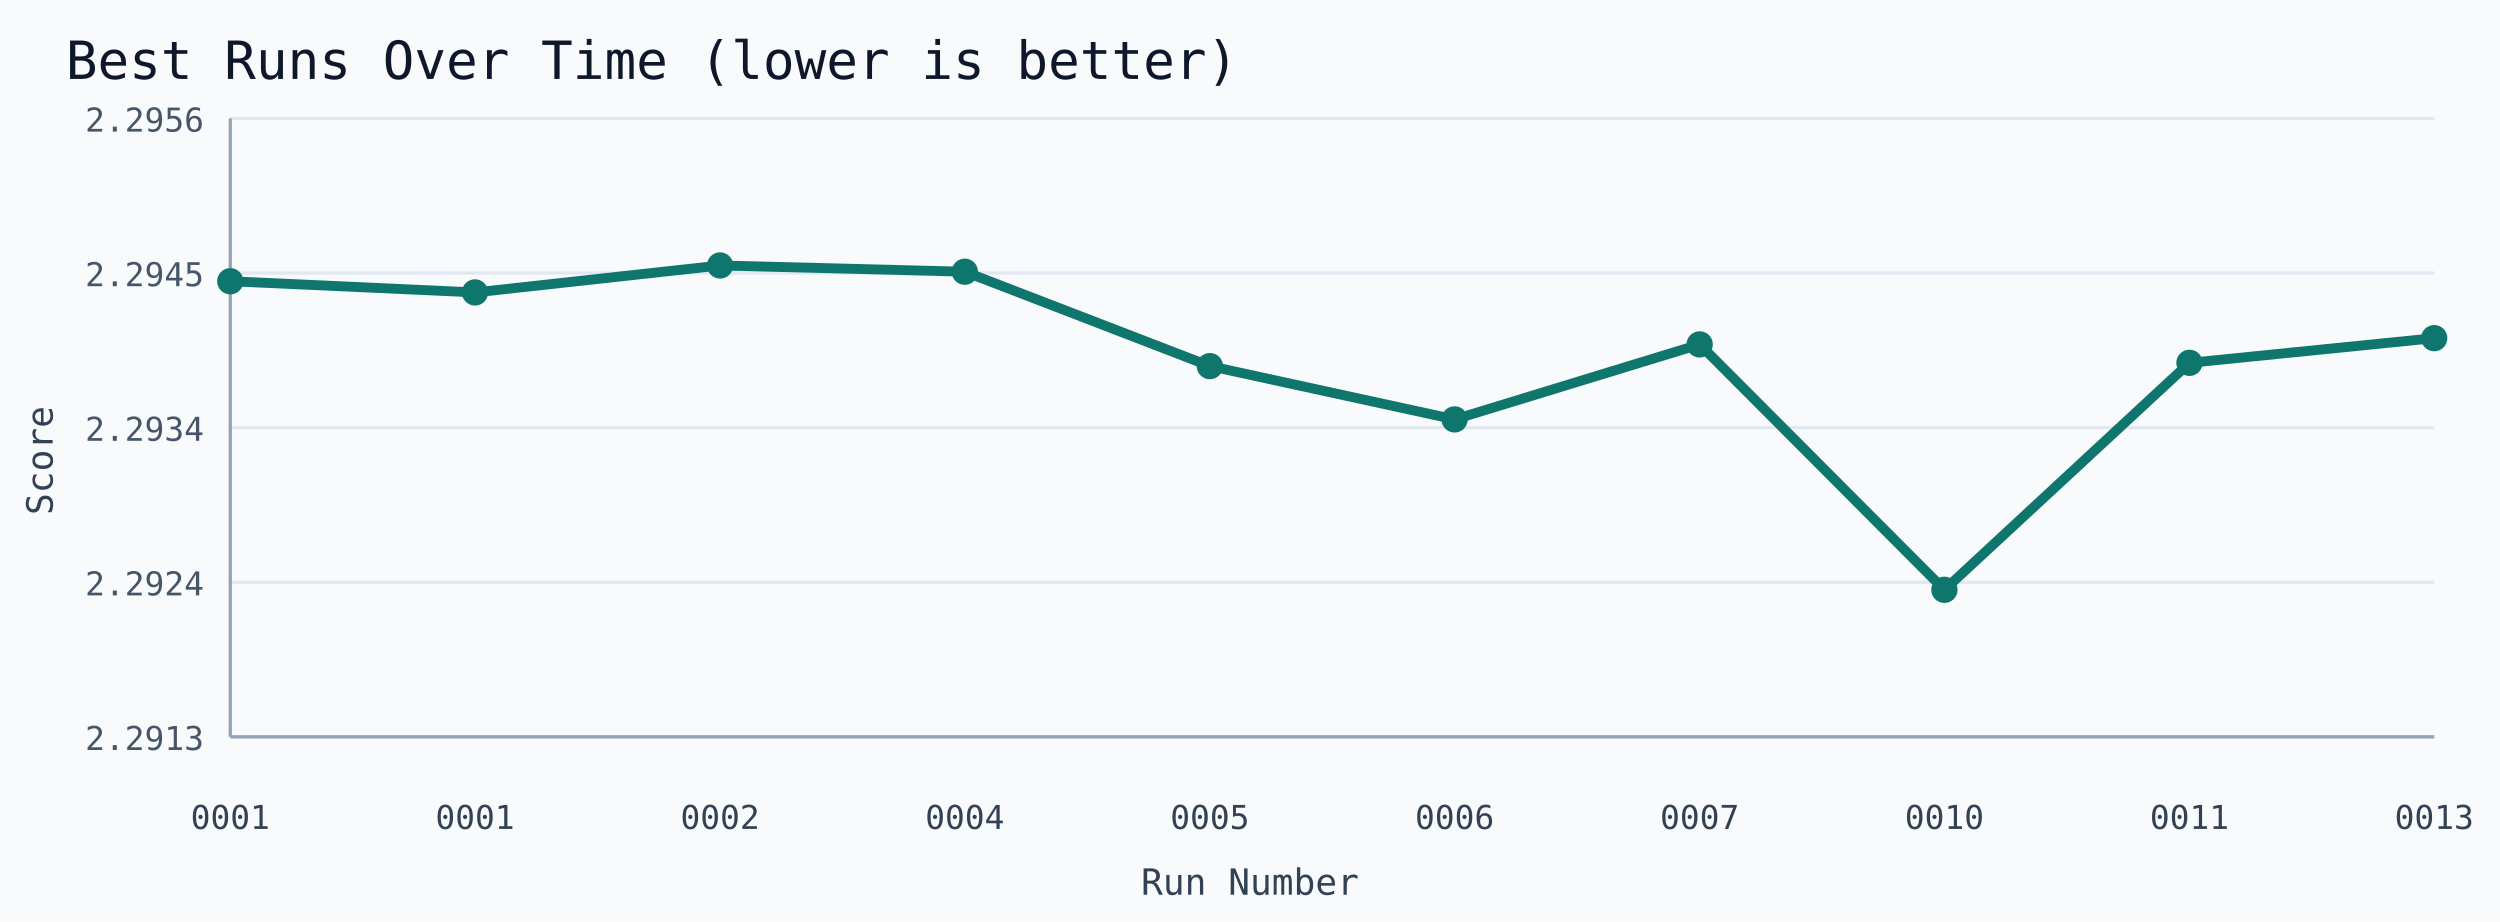
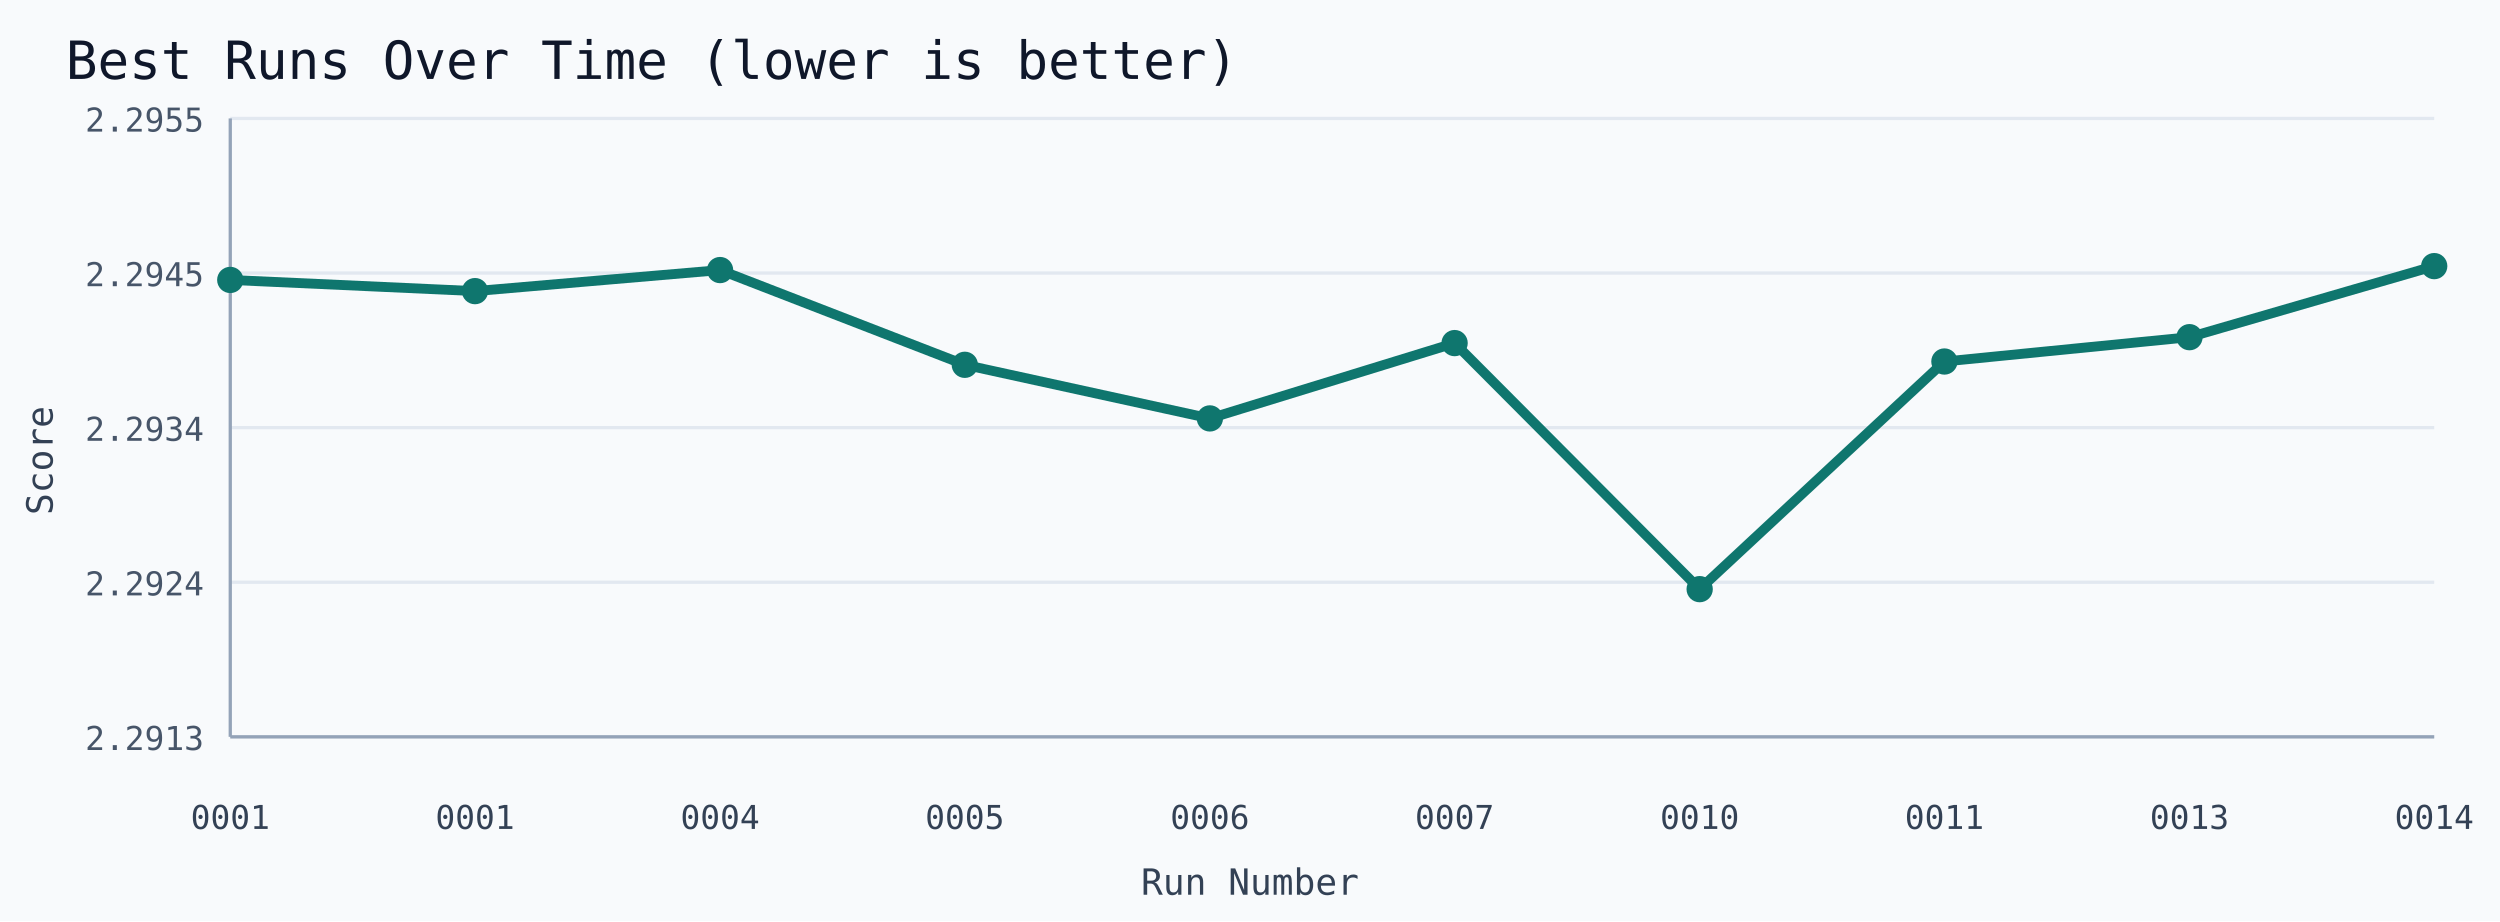
<svg xmlns="http://www.w3.org/2000/svg" width="760" height="280" viewBox="0 0 760 280">
  <rect width="100%" height="100%" fill="#f8fafc" />
  <text x="20" y="24" font-family="monospace" font-size="16" fill="#0f172a">Best Runs Over Time (lower is better)</text>
  <line x1="70" y1="36.0" x2="740" y2="36.0" stroke="#e2e8f0" />
-   <text x="62" y="40.0" text-anchor="end" font-family="monospace" font-size="10" fill="#475569">2.2956</text>
+   <text x="62" y="40.0" text-anchor="end" font-family="monospace" font-size="10" fill="#475569">2.2955</text>
  <line x1="70" y1="83.0" x2="740" y2="83.0" stroke="#e2e8f0" />
  <text x="62" y="87.0" text-anchor="end" font-family="monospace" font-size="10" fill="#475569">2.2945</text>
  <line x1="70" y1="130.0" x2="740" y2="130.0" stroke="#e2e8f0" />
  <text x="62" y="134.0" text-anchor="end" font-family="monospace" font-size="10" fill="#475569">2.2934</text>
  <line x1="70" y1="177.0" x2="740" y2="177.0" stroke="#e2e8f0" />
  <text x="62" y="181.0" text-anchor="end" font-family="monospace" font-size="10" fill="#475569">2.2924</text>
  <line x1="70" y1="224.0" x2="740" y2="224.0" stroke="#e2e8f0" />
  <text x="62" y="228.0" text-anchor="end" font-family="monospace" font-size="10" fill="#475569">2.2913</text>
  <line x1="70" y1="224" x2="740" y2="224" stroke="#94a3b8" />
  <line x1="70" y1="36" x2="70" y2="224" stroke="#94a3b8" />
-   <polyline fill="none" stroke="#0f766e" stroke-width="3" points="70.0,85.5 144.4,88.9 218.9,80.7 293.3,82.6 367.8,111.3 442.2,127.5 516.7,104.7 591.1,179.3 665.6,110.3 740.0,102.8" />
-   <circle cx="70.0" cy="85.5" r="4" fill="#0f766e" />
+   <polyline fill="none" stroke="#0f766e" stroke-width="3" points="70.0,85.1 144.4,88.5 218.9,82.1 293.3,110.9 367.8,127.2 442.2,104.3 516.7,179.1 591.1,109.9 665.6,102.5 740.0,80.9" />
+   <circle cx="70.0" cy="85.1" r="4" fill="#0f766e" />
  <text x="70.0" y="252" text-anchor="middle" font-family="monospace" font-size="10" fill="#334155">0001</text>
-   <circle cx="144.4" cy="88.9" r="4" fill="#0f766e" />
+   <circle cx="144.4" cy="88.5" r="4" fill="#0f766e" />
  <text x="144.4" y="252" text-anchor="middle" font-family="monospace" font-size="10" fill="#334155">0001</text>
-   <circle cx="218.9" cy="80.7" r="4" fill="#0f766e" />
-   <text x="218.9" y="252" text-anchor="middle" font-family="monospace" font-size="10" fill="#334155">0002</text>
-   <circle cx="293.3" cy="82.6" r="4" fill="#0f766e" />
-   <text x="293.3" y="252" text-anchor="middle" font-family="monospace" font-size="10" fill="#334155">0004</text>
-   <circle cx="367.8" cy="111.3" r="4" fill="#0f766e" />
-   <text x="367.8" y="252" text-anchor="middle" font-family="monospace" font-size="10" fill="#334155">0005</text>
-   <circle cx="442.2" cy="127.5" r="4" fill="#0f766e" />
-   <text x="442.2" y="252" text-anchor="middle" font-family="monospace" font-size="10" fill="#334155">0006</text>
-   <circle cx="516.7" cy="104.7" r="4" fill="#0f766e" />
-   <text x="516.7" y="252" text-anchor="middle" font-family="monospace" font-size="10" fill="#334155">0007</text>
-   <circle cx="591.1" cy="179.3" r="4" fill="#0f766e" />
-   <text x="591.1" y="252" text-anchor="middle" font-family="monospace" font-size="10" fill="#334155">0010</text>
-   <circle cx="665.6" cy="110.3" r="4" fill="#0f766e" />
-   <text x="665.6" y="252" text-anchor="middle" font-family="monospace" font-size="10" fill="#334155">0011</text>
-   <circle cx="740.0" cy="102.8" r="4" fill="#0f766e" />
-   <text x="740.0" y="252" text-anchor="middle" font-family="monospace" font-size="10" fill="#334155">0013</text>
+   <circle cx="218.9" cy="82.1" r="4" fill="#0f766e" />
+   <text x="218.9" y="252" text-anchor="middle" font-family="monospace" font-size="10" fill="#334155">0004</text>
+   <circle cx="293.3" cy="110.9" r="4" fill="#0f766e" />
+   <text x="293.3" y="252" text-anchor="middle" font-family="monospace" font-size="10" fill="#334155">0005</text>
+   <circle cx="367.8" cy="127.2" r="4" fill="#0f766e" />
+   <text x="367.8" y="252" text-anchor="middle" font-family="monospace" font-size="10" fill="#334155">0006</text>
+   <circle cx="442.2" cy="104.3" r="4" fill="#0f766e" />
+   <text x="442.2" y="252" text-anchor="middle" font-family="monospace" font-size="10" fill="#334155">0007</text>
+   <circle cx="516.7" cy="179.1" r="4" fill="#0f766e" />
+   <text x="516.7" y="252" text-anchor="middle" font-family="monospace" font-size="10" fill="#334155">0010</text>
+   <circle cx="591.1" cy="109.9" r="4" fill="#0f766e" />
+   <text x="591.1" y="252" text-anchor="middle" font-family="monospace" font-size="10" fill="#334155">0011</text>
+   <circle cx="665.6" cy="102.5" r="4" fill="#0f766e" />
+   <text x="665.6" y="252" text-anchor="middle" font-family="monospace" font-size="10" fill="#334155">0013</text>
+   <circle cx="740.0" cy="80.9" r="4" fill="#0f766e" />
+   <text x="740.0" y="252" text-anchor="middle" font-family="monospace" font-size="10" fill="#334155">0014</text>
  <text x="380.0" y="272" text-anchor="middle" font-family="monospace" font-size="11" fill="#334155">Run Number</text>
  <text x="16" y="140.0" text-anchor="middle" font-family="monospace" font-size="11" fill="#334155" transform="rotate(-90 16 140.0)">Score</text>
</svg>
